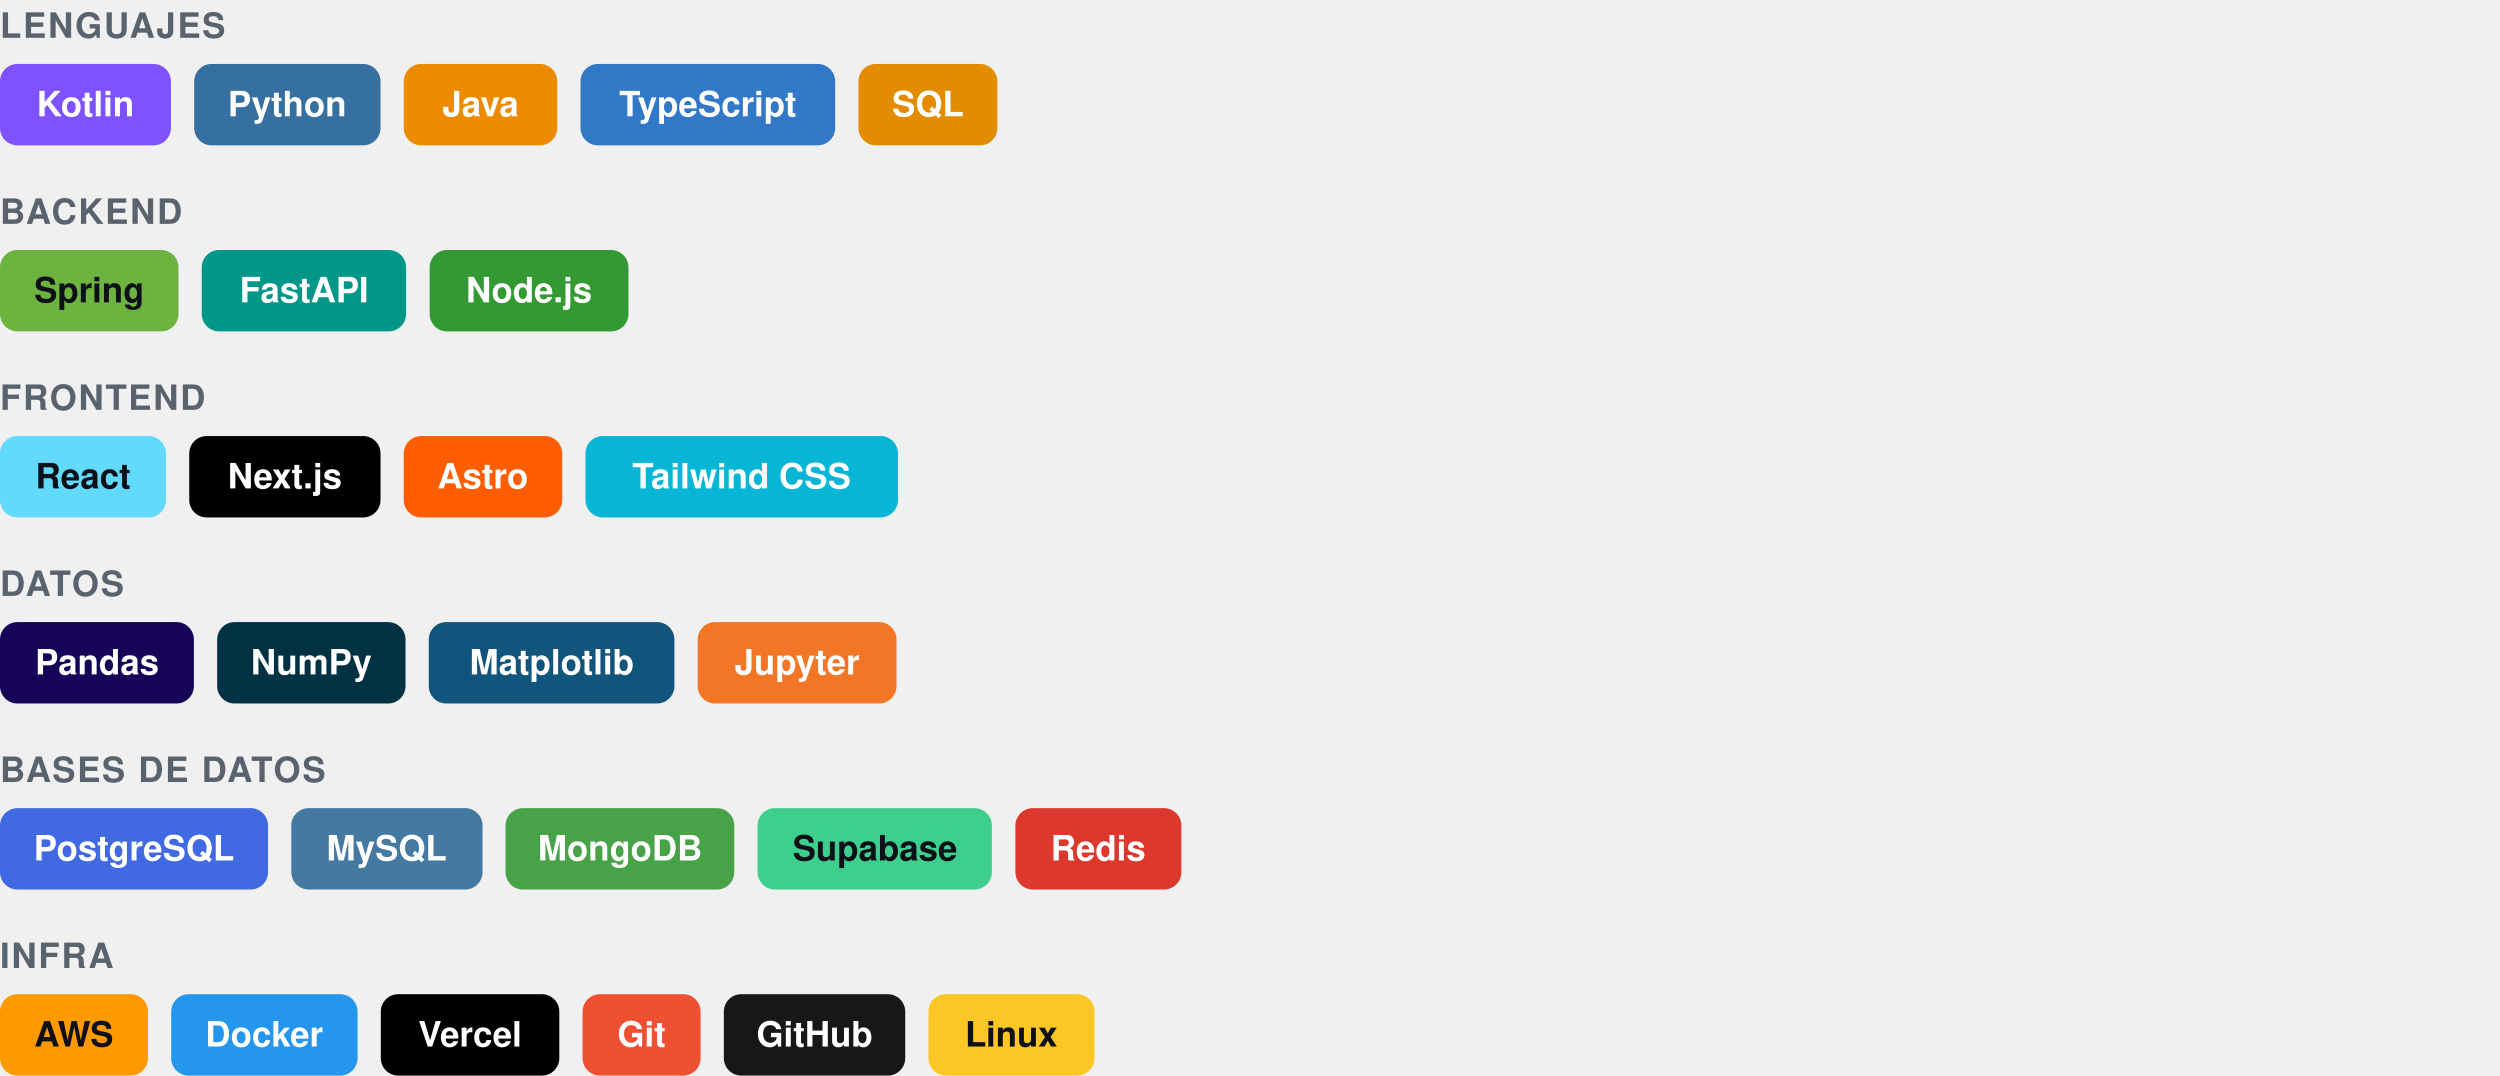
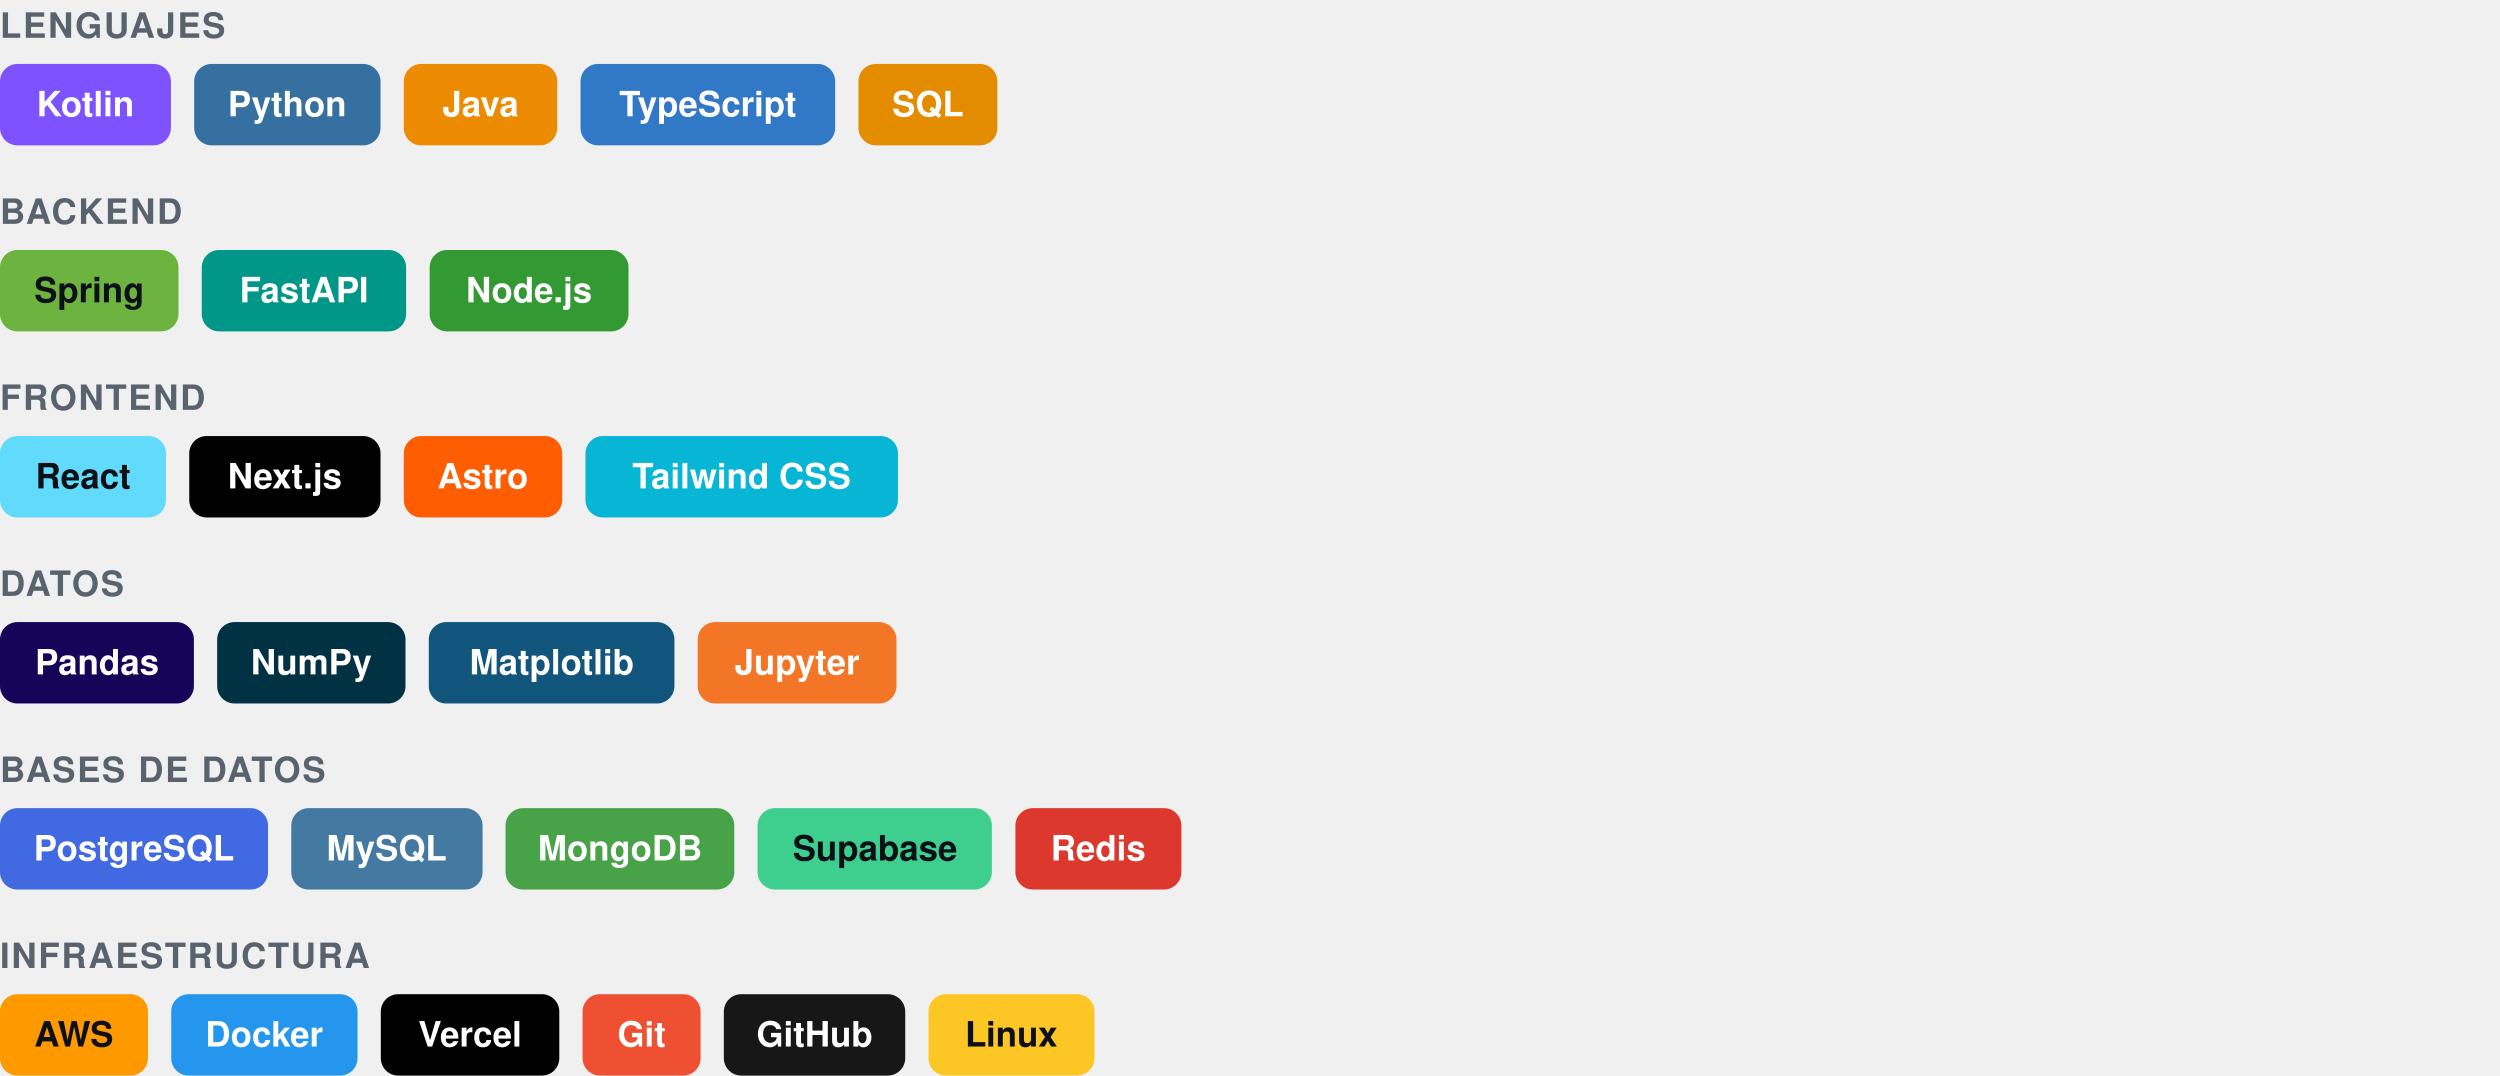
<svg xmlns="http://www.w3.org/2000/svg" width="860" height="370" viewBox="0 0 860 370" role="img">
  <style>
    text { font-family: "Segoe UI", Ubuntu, "Helvetica Neue", Helvetica, Arial, sans-serif; }

    .fg { fill: #1F2328; }
    .muted { fill: #59636E; }
    .track { fill: #D1D9E0; }
    @media (prefers-color-scheme: dark) {
      .fg { fill: #E6EDF3; }
      .muted { fill: #9198A1; }
      .track { fill: #30363D; }
    }
  </style>
  <text class="muted" x="0" y="13.0" font-size="12" font-weight="700" letter-spacing="0.6">LENGUAJES</text>
  <rect x="0.0" y="22.0" width="58.8" height="28" rx="6" fill="#7F52FF" />
  <text x="29.4" y="40.0" font-size="12" font-weight="600" fill="#FFFFFF" text-anchor="middle">Kotlin</text>
  <rect x="66.8" y="22.0" width="64.1" height="28" rx="6" fill="#3670A0" />
  <text x="98.8" y="40.0" font-size="12" font-weight="600" fill="#FFFFFF" text-anchor="middle">Python</text>
  <rect x="138.9" y="22.0" width="52.8" height="28" rx="6" fill="#ED8B00" />
  <text x="165.3" y="40.0" font-size="12" font-weight="600" fill="#FFFFFF" text-anchor="middle">Java</text>
  <rect x="199.7" y="22.0" width="87.6" height="28" rx="6" fill="#3178C6" />
  <text x="243.5" y="40.0" font-size="12" font-weight="600" fill="#FFFFFF" text-anchor="middle">TypeScript</text>
  <rect x="295.3" y="22.0" width="47.8" height="28" rx="6" fill="#E38C00" />
  <text x="319.2" y="40.0" font-size="12" font-weight="600" fill="#FFFFFF" text-anchor="middle">SQL</text>
  <text class="muted" x="0" y="77.0" font-size="12" font-weight="700" letter-spacing="0.6">BACKEND</text>
  <rect x="0.0" y="86.0" width="61.4" height="28" rx="6" fill="#6DB33F" />
  <text x="30.7" y="104.0" font-size="12" font-weight="600" fill="#0D1117" text-anchor="middle">Spring</text>
  <rect x="69.4" y="86.0" width="70.3" height="28" rx="6" fill="#009688" />
  <text x="104.6" y="104.0" font-size="12" font-weight="600" fill="#FFFFFF" text-anchor="middle">FastAPI</text>
  <rect x="147.8" y="86.0" width="68.4" height="28" rx="6" fill="#339933" />
  <text x="182.0" y="104.0" font-size="12" font-weight="600" fill="#FFFFFF" text-anchor="middle">Node.js</text>
  <text class="muted" x="0" y="141.0" font-size="12" font-weight="700" letter-spacing="0.6">FRONTEND</text>
  <rect x="0.0" y="150.0" width="57.1" height="28" rx="6" fill="#61DAFB" />
  <text x="28.6" y="168.0" font-size="12" font-weight="600" fill="#0D1117" text-anchor="middle">React</text>
  <rect x="65.1" y="150.0" width="65.8" height="28" rx="6" fill="#000000" />
  <text x="98.0" y="168.0" font-size="12" font-weight="600" fill="#FFFFFF" text-anchor="middle">Next.js</text>
  <rect x="138.9" y="150.0" width="54.5" height="28" rx="6" fill="#FF5D01" />
  <text x="166.1" y="168.0" font-size="12" font-weight="600" fill="#FFFFFF" text-anchor="middle">Astro</text>
  <rect x="201.4" y="150.0" width="107.5" height="28" rx="6" fill="#06B6D4" />
  <text x="255.1" y="168.0" font-size="12" font-weight="600" fill="#FFFFFF" text-anchor="middle">Tailwind CSS</text>
  <text class="muted" x="0" y="205.0" font-size="12" font-weight="700" letter-spacing="0.6">DATOS</text>
  <rect x="0.0" y="214.0" width="66.7" height="28" rx="6" fill="#150458" />
  <text x="33.4" y="232.0" font-size="12" font-weight="600" fill="#FFFFFF" text-anchor="middle">Pandas</text>
  <rect x="74.7" y="214.0" width="64.8" height="28" rx="6" fill="#013243" />
  <text x="107.1" y="232.0" font-size="12" font-weight="600" fill="#FFFFFF" text-anchor="middle">NumPy</text>
  <rect x="147.5" y="214.0" width="84.5" height="28" rx="6" fill="#11557C" />
  <text x="189.8" y="232.0" font-size="12" font-weight="600" fill="#FFFFFF" text-anchor="middle">Matplotlib</text>
  <rect x="240.0" y="214.0" width="68.4" height="28" rx="6" fill="#F37626" />
  <text x="274.2" y="232.0" font-size="12" font-weight="600" fill="#FFFFFF" text-anchor="middle">Jupyter</text>
  <text class="muted" x="0" y="269.0" font-size="12" font-weight="700" letter-spacing="0.6">BASES DE DATOS</text>
  <rect x="0.0" y="278.0" width="92.2" height="28" rx="6" fill="#4169E1" />
  <text x="46.1" y="296.0" font-size="12" font-weight="600" fill="#FFFFFF" text-anchor="middle">PostgreSQL</text>
  <rect x="100.2" y="278.0" width="65.8" height="28" rx="6" fill="#4479A1" />
  <text x="133.0" y="296.0" font-size="12" font-weight="600" fill="#FFFFFF" text-anchor="middle">MySQL</text>
  <rect x="173.9" y="278.0" width="78.7" height="28" rx="6" fill="#47A248" />
  <text x="213.3" y="296.0" font-size="12" font-weight="600" fill="#FFFFFF" text-anchor="middle">MongoDB</text>
  <rect x="260.6" y="278.0" width="80.6" height="28" rx="6" fill="#3ECF8E" />
  <text x="301.0" y="296.0" font-size="12" font-weight="600" fill="#0D1117" text-anchor="middle">Supabase</text>
  <rect x="349.3" y="278.0" width="57.1" height="28" rx="6" fill="#DC382D" />
  <text x="377.8" y="296.0" font-size="12" font-weight="600" fill="#FFFFFF" text-anchor="middle">Redis</text>
-   <text class="muted" x="0" y="333.0" font-size="12" font-weight="700" letter-spacing="0.6">INFRA</text>
+   <text class="muted" x="0" y="333.0" font-size="12" font-weight="700" letter-spacing="0.6">INFRAESTRUCTURA</text>
  <rect x="0.0" y="342.0" width="50.9" height="28" rx="6" fill="#FF9900" />
  <text x="25.4" y="360.0" font-size="12" font-weight="600" fill="#0D1117" text-anchor="middle">AWS</text>
  <rect x="58.9" y="342.0" width="64.1" height="28" rx="6" fill="#2496ED" />
  <text x="90.9" y="360.0" font-size="12" font-weight="600" fill="#FFFFFF" text-anchor="middle">Docker</text>
  <rect x="131.0" y="342.0" width="61.4" height="28" rx="6" fill="#000000" />
  <text x="161.7" y="360.0" font-size="12" font-weight="600" fill="#FFFFFF" text-anchor="middle">Vercel</text>
  <rect x="200.4" y="342.0" width="40.6" height="28" rx="6" fill="#F05032" />
  <text x="220.7" y="360.0" font-size="12" font-weight="600" fill="#FFFFFF" text-anchor="middle">Git</text>
  <rect x="249.0" y="342.0" width="62.4" height="28" rx="6" fill="#181717" />
  <text x="280.2" y="360.0" font-size="12" font-weight="600" fill="#FFFFFF" text-anchor="middle">GitHub</text>
  <rect x="319.4" y="342.0" width="57.1" height="28" rx="6" fill="#FCC624" />
  <text x="347.9" y="360.0" font-size="12" font-weight="600" fill="#0D1117" text-anchor="middle">Linux</text>
</svg>
